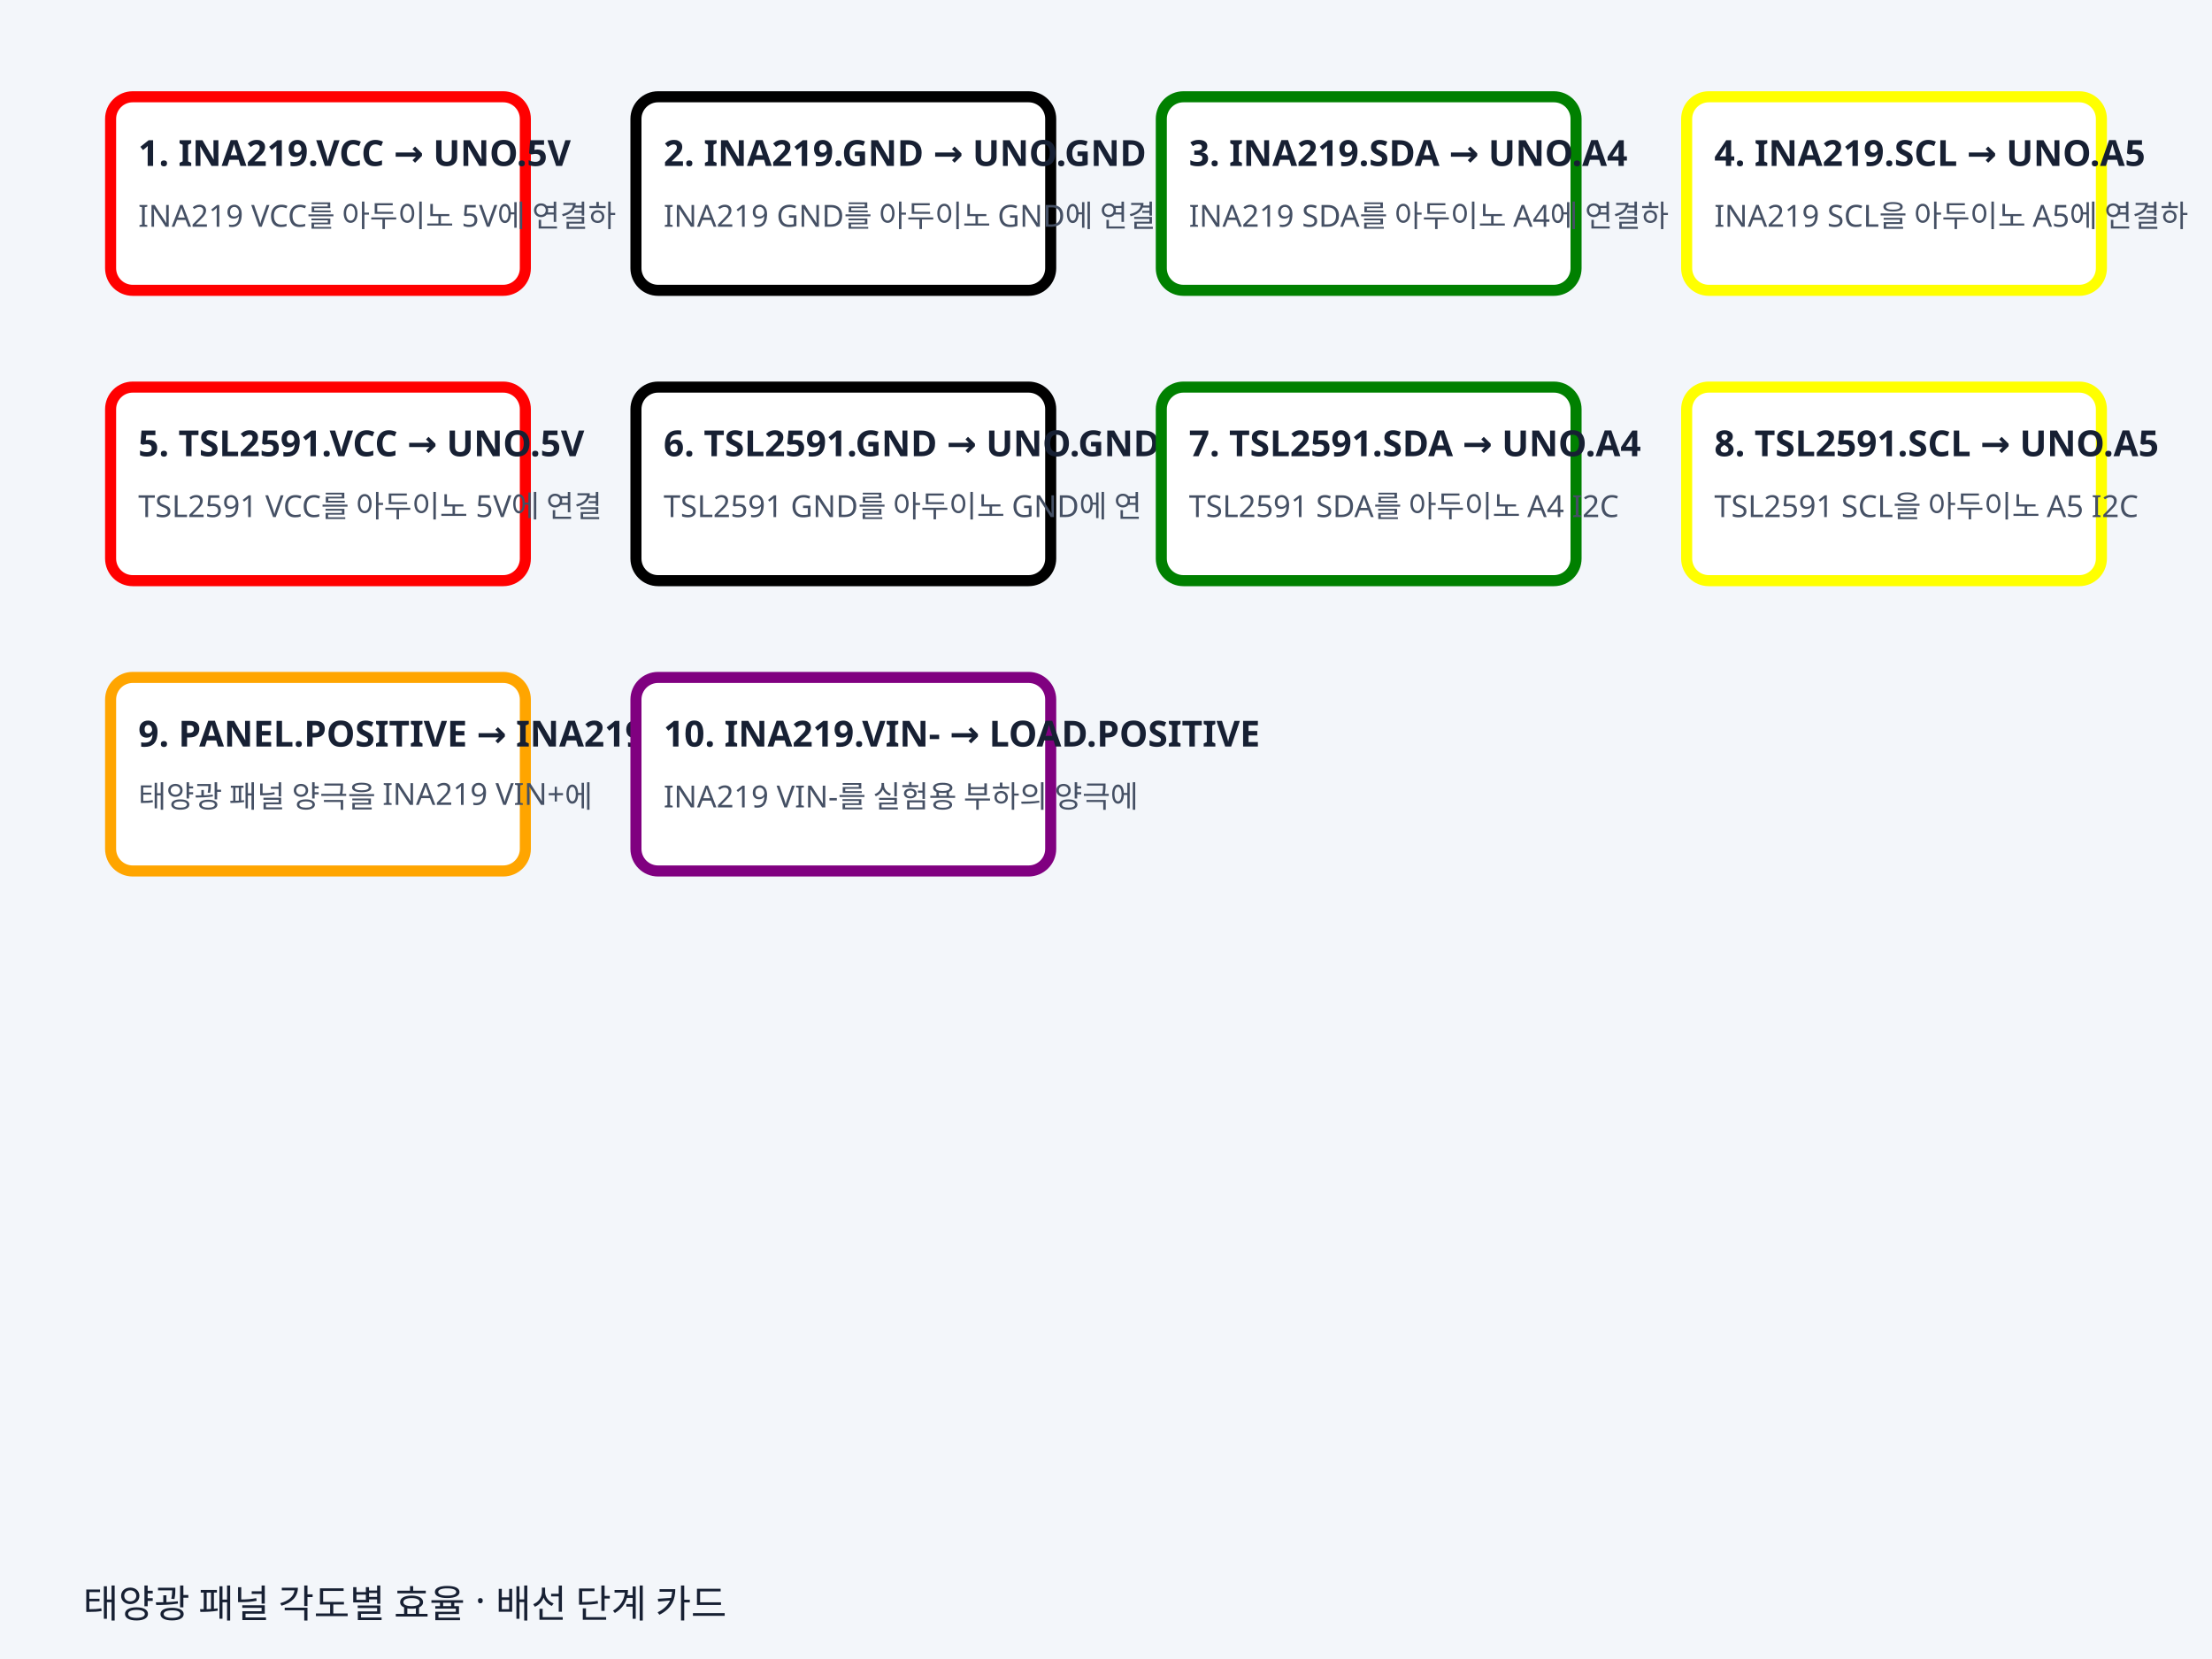
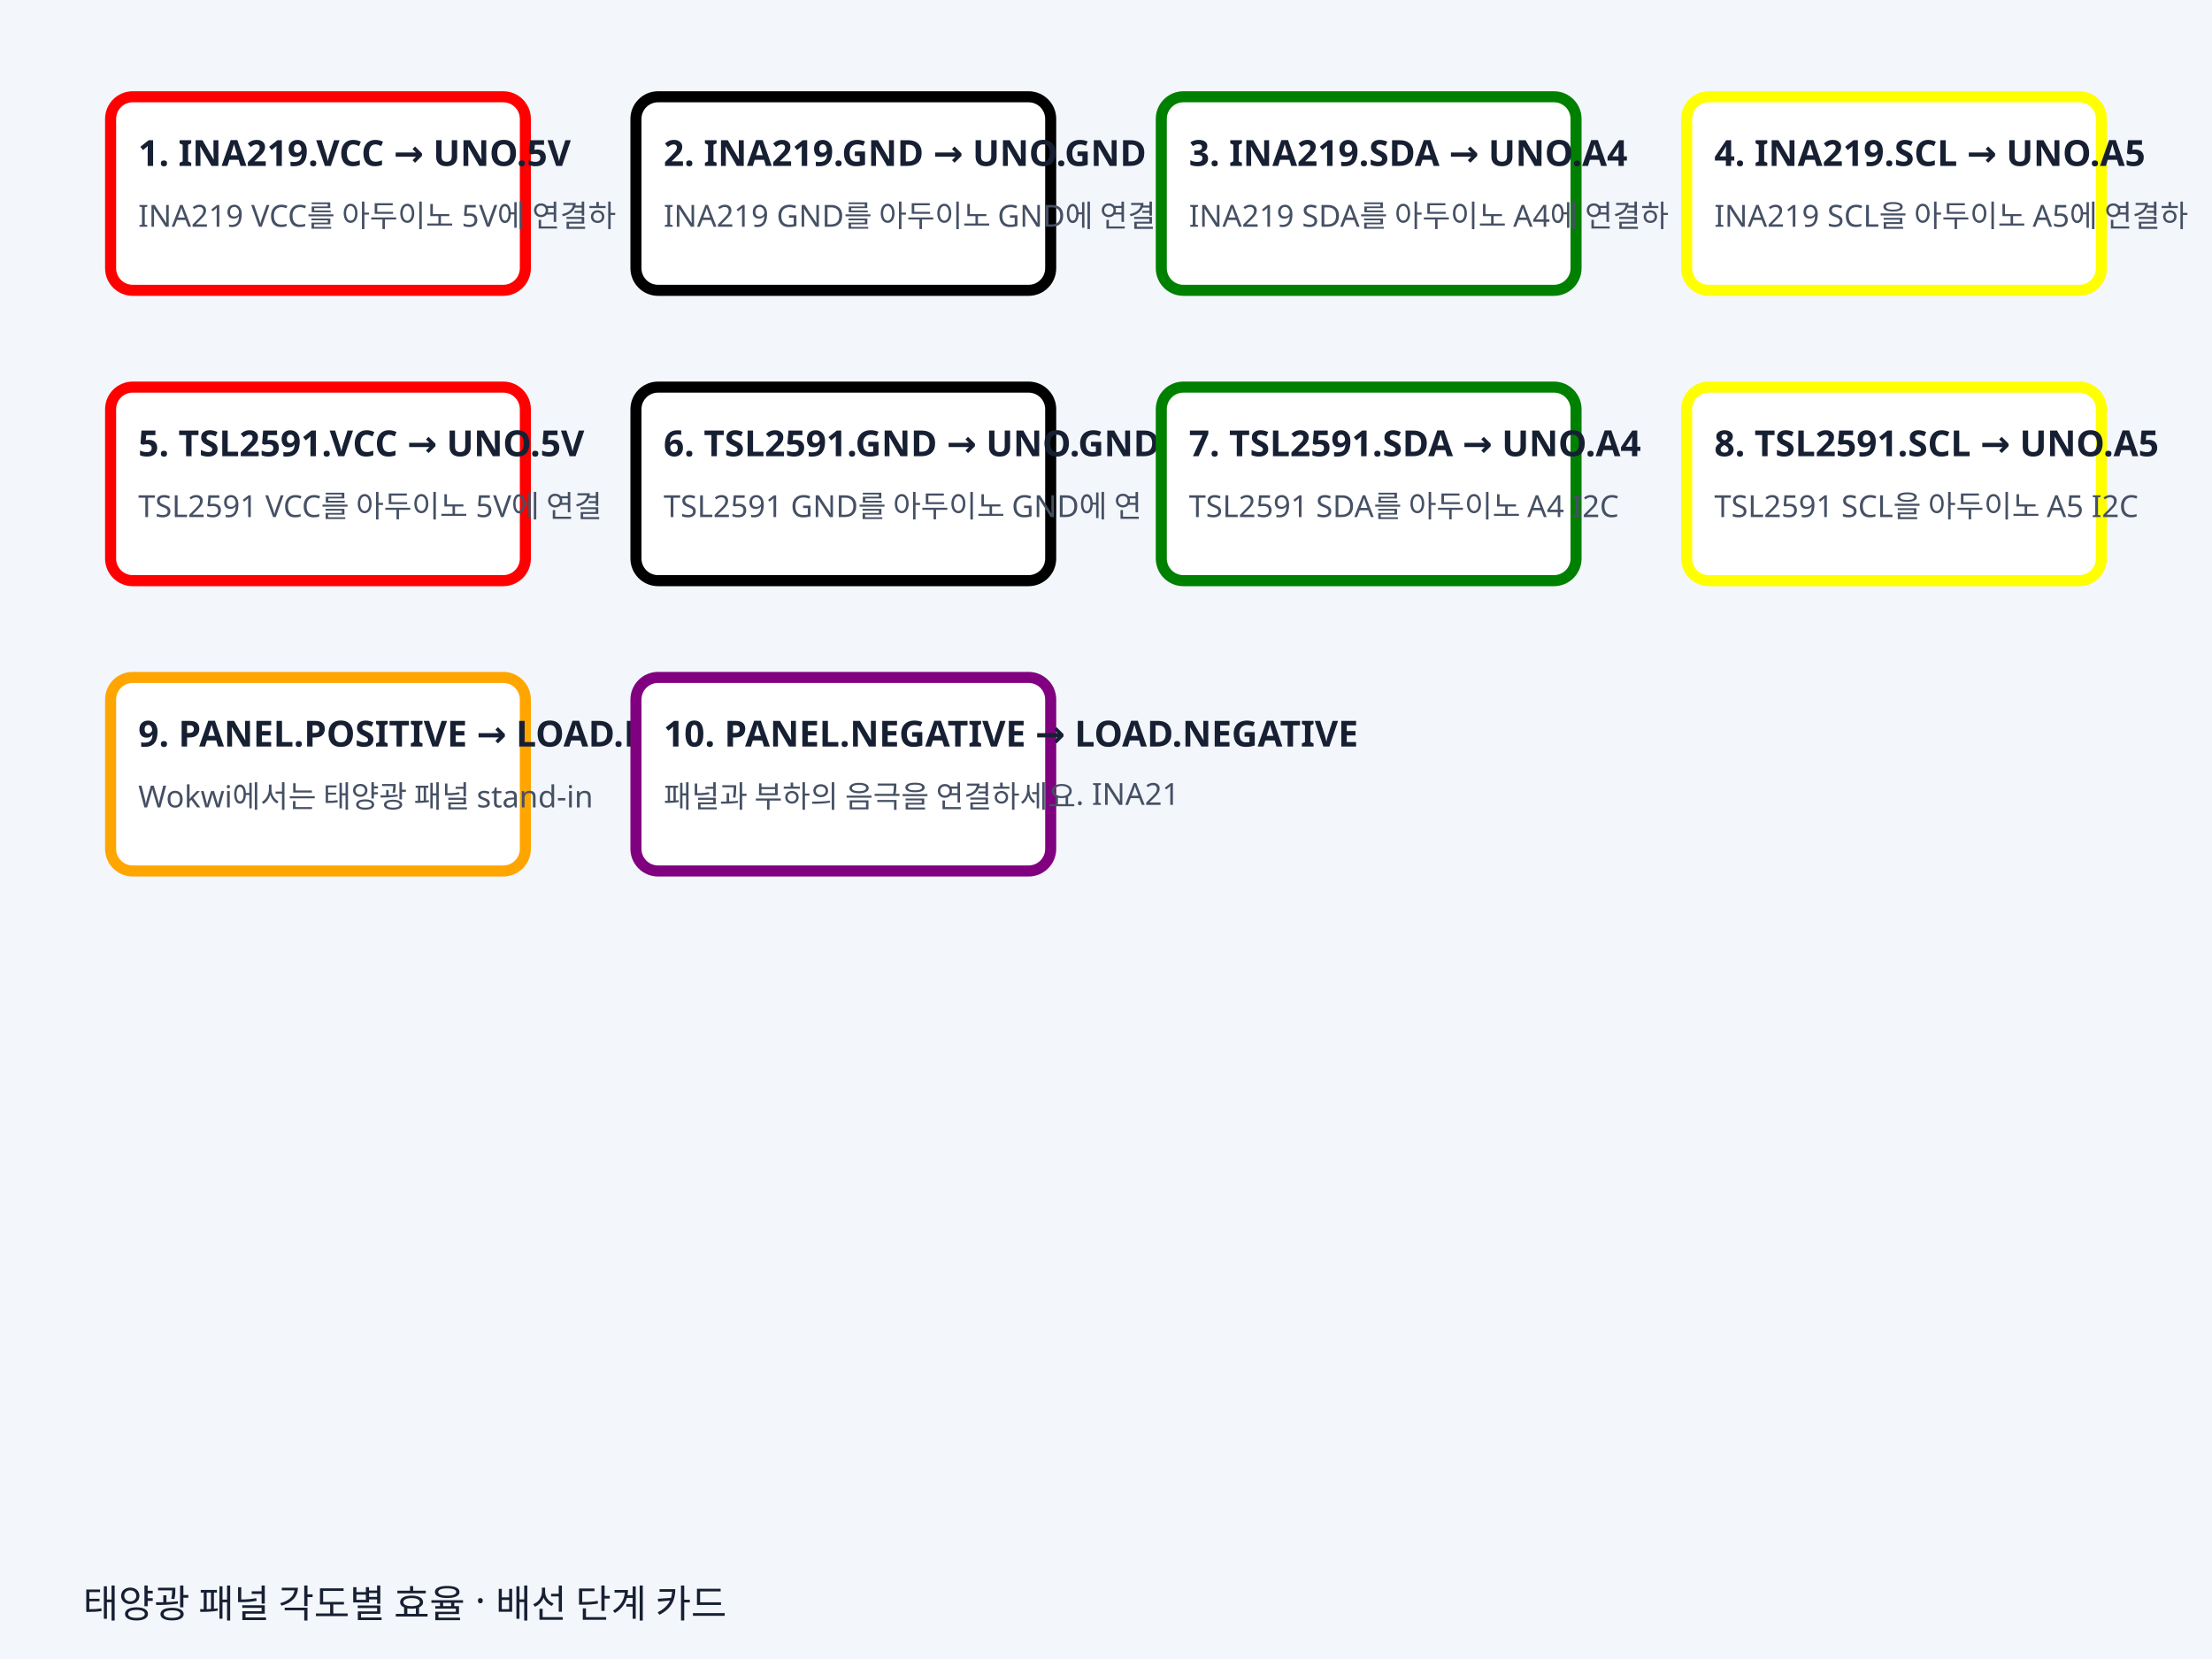
<svg xmlns="http://www.w3.org/2000/svg" width="800" height="600" viewBox="0 0 800 600">
  <rect width="100%" height="100%" fill="#f3f6fa" />
  <text x="30" y="585" font-family="sans-serif" font-size="14" fill="#172033">태양광 패널 각도별 효율 · 배선 단계 카드</text>
  <g>
    <rect x="40" y="35" width="150" height="70" rx="8" fill="#ffffff" stroke="red" stroke-width="4" />
    <text x="50" y="60" font-family="sans-serif" font-size="13" font-weight="700" fill="#172033">1. INA219.VCC → UNO.5V</text>
    <text x="50" y="82" font-family="sans-serif" font-size="11" fill="#455064">INA219 VCC를 아두이노 5V에 연결하</text>
  </g>
  <g>
    <rect x="230" y="35" width="150" height="70" rx="8" fill="#ffffff" stroke="black" stroke-width="4" />
    <text x="240" y="60" font-family="sans-serif" font-size="13" font-weight="700" fill="#172033">2. INA219.GND → UNO.GND</text>
    <text x="240" y="82" font-family="sans-serif" font-size="11" fill="#455064">INA219 GND를 아두이노 GND에 연결</text>
  </g>
  <g>
    <rect x="420" y="35" width="150" height="70" rx="8" fill="#ffffff" stroke="green" stroke-width="4" />
    <text x="430" y="60" font-family="sans-serif" font-size="13" font-weight="700" fill="#172033">3. INA219.SDA → UNO.A4</text>
    <text x="430" y="82" font-family="sans-serif" font-size="11" fill="#455064">INA219 SDA를 아두이노 A4에 연결하</text>
  </g>
  <g>
    <rect x="610" y="35" width="150" height="70" rx="8" fill="#ffffff" stroke="yellow" stroke-width="4" />
    <text x="620" y="60" font-family="sans-serif" font-size="13" font-weight="700" fill="#172033">4. INA219.SCL → UNO.A5</text>
    <text x="620" y="82" font-family="sans-serif" font-size="11" fill="#455064">INA219 SCL을 아두이노 A5에 연결하</text>
  </g>
  <g>
    <rect x="40" y="140" width="150" height="70" rx="8" fill="#ffffff" stroke="red" stroke-width="4" />
    <text x="50" y="165" font-family="sans-serif" font-size="13" font-weight="700" fill="#172033">5. TSL2591.VCC → UNO.5V</text>
    <text x="50" y="187" font-family="sans-serif" font-size="11" fill="#455064">TSL2591 VCC를 아두이노 5V에 연결</text>
  </g>
  <g>
    <rect x="230" y="140" width="150" height="70" rx="8" fill="#ffffff" stroke="black" stroke-width="4" />
    <text x="240" y="165" font-family="sans-serif" font-size="13" font-weight="700" fill="#172033">6. TSL2591.GND → UNO.GND</text>
    <text x="240" y="187" font-family="sans-serif" font-size="11" fill="#455064">TSL2591 GND를 아두이노 GND에 연</text>
  </g>
  <g>
    <rect x="420" y="140" width="150" height="70" rx="8" fill="#ffffff" stroke="green" stroke-width="4" />
    <text x="430" y="165" font-family="sans-serif" font-size="13" font-weight="700" fill="#172033">7. TSL2591.SDA → UNO.A4</text>
    <text x="430" y="187" font-family="sans-serif" font-size="11" fill="#455064">TSL2591 SDA를 아두이노 A4 I2C</text>
  </g>
  <g>
    <rect x="610" y="140" width="150" height="70" rx="8" fill="#ffffff" stroke="yellow" stroke-width="4" />
    <text x="620" y="165" font-family="sans-serif" font-size="13" font-weight="700" fill="#172033">8. TSL2591.SCL → UNO.A5</text>
    <text x="620" y="187" font-family="sans-serif" font-size="11" fill="#455064">TSL2591 SCL을 아두이노 A5 I2C</text>
  </g>
  <g>
    <rect x="40" y="245" width="150" height="70" rx="8" fill="#ffffff" stroke="orange" stroke-width="4" />
-     <text x="50" y="270" font-family="sans-serif" font-size="13" font-weight="700" fill="#172033">9. PANEL.POSITIVE → INA219.VIN+</text>
-     <text x="50" y="292" font-family="sans-serif" font-size="11" fill="#455064">태양광 패널 양극을 INA219 VIN+에 </text>
+     <text x="50" y="270" font-family="sans-serif" font-size="13" font-weight="700" fill="#172033">9. PANEL.POSITIVE → LOAD.POSITIVE</text>
+     <text x="50" y="292" font-family="sans-serif" font-size="11" fill="#455064">Wokwi에서는 태양광 패널 stand-in</text>
  </g>
  <g>
    <rect x="230" y="245" width="150" height="70" rx="8" fill="#ffffff" stroke="purple" stroke-width="4" />
-     <text x="240" y="270" font-family="sans-serif" font-size="13" font-weight="700" fill="#172033">10. INA219.VIN- → LOAD.POSITIVE</text>
-     <text x="240" y="292" font-family="sans-serif" font-size="11" fill="#455064">INA219 VIN-를 실험용 부하의 양극에</text>
+     <text x="240" y="270" font-family="sans-serif" font-size="13" font-weight="700" fill="#172033">10. PANEL.NEGATIVE → LOAD.NEGATIVE</text>
+     <text x="240" y="292" font-family="sans-serif" font-size="11" fill="#455064">패널과 부하의 음극을 연결하세요. INA21</text>
  </g>
</svg>
